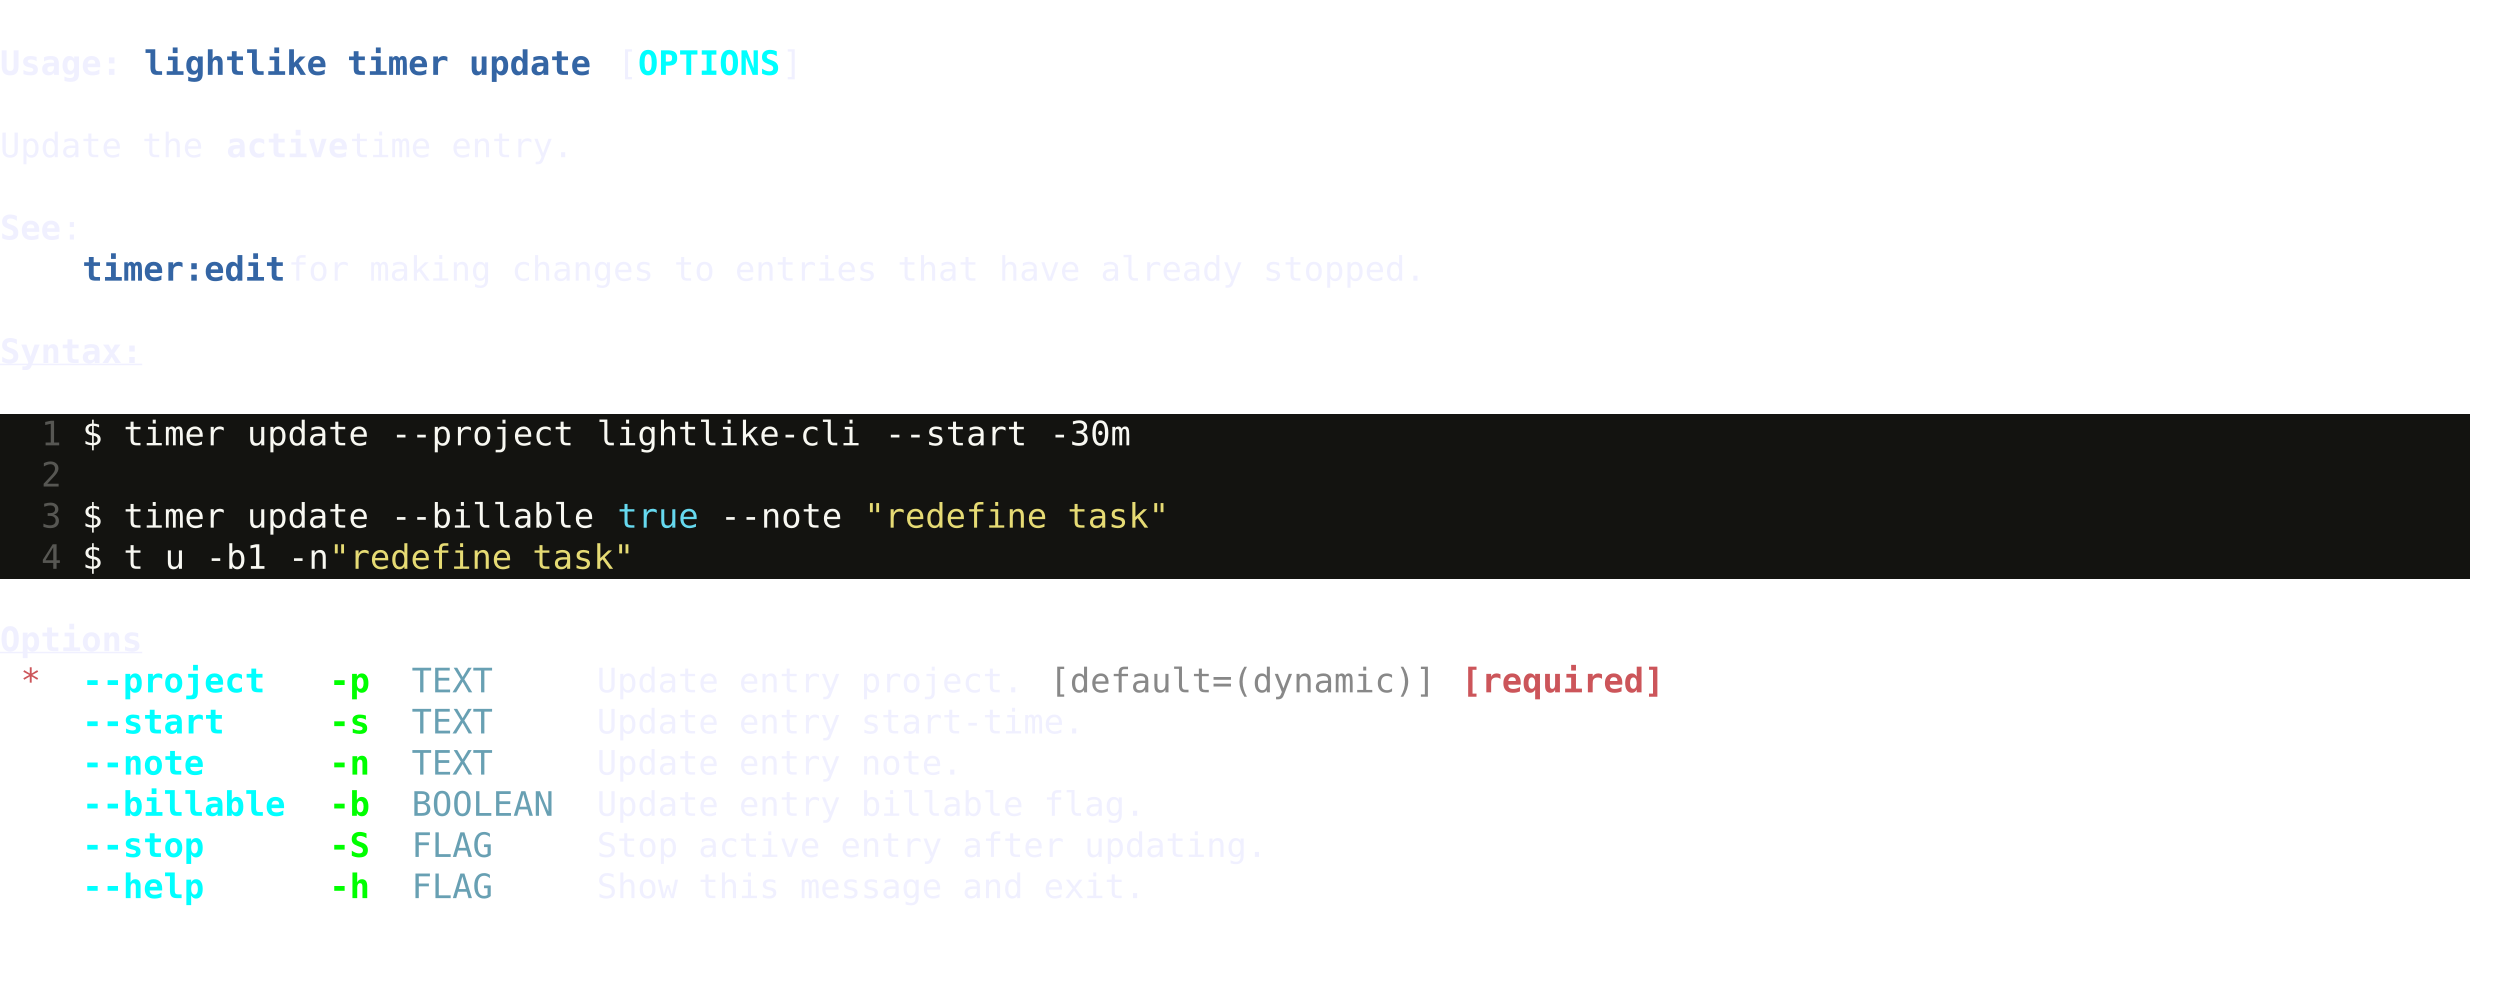
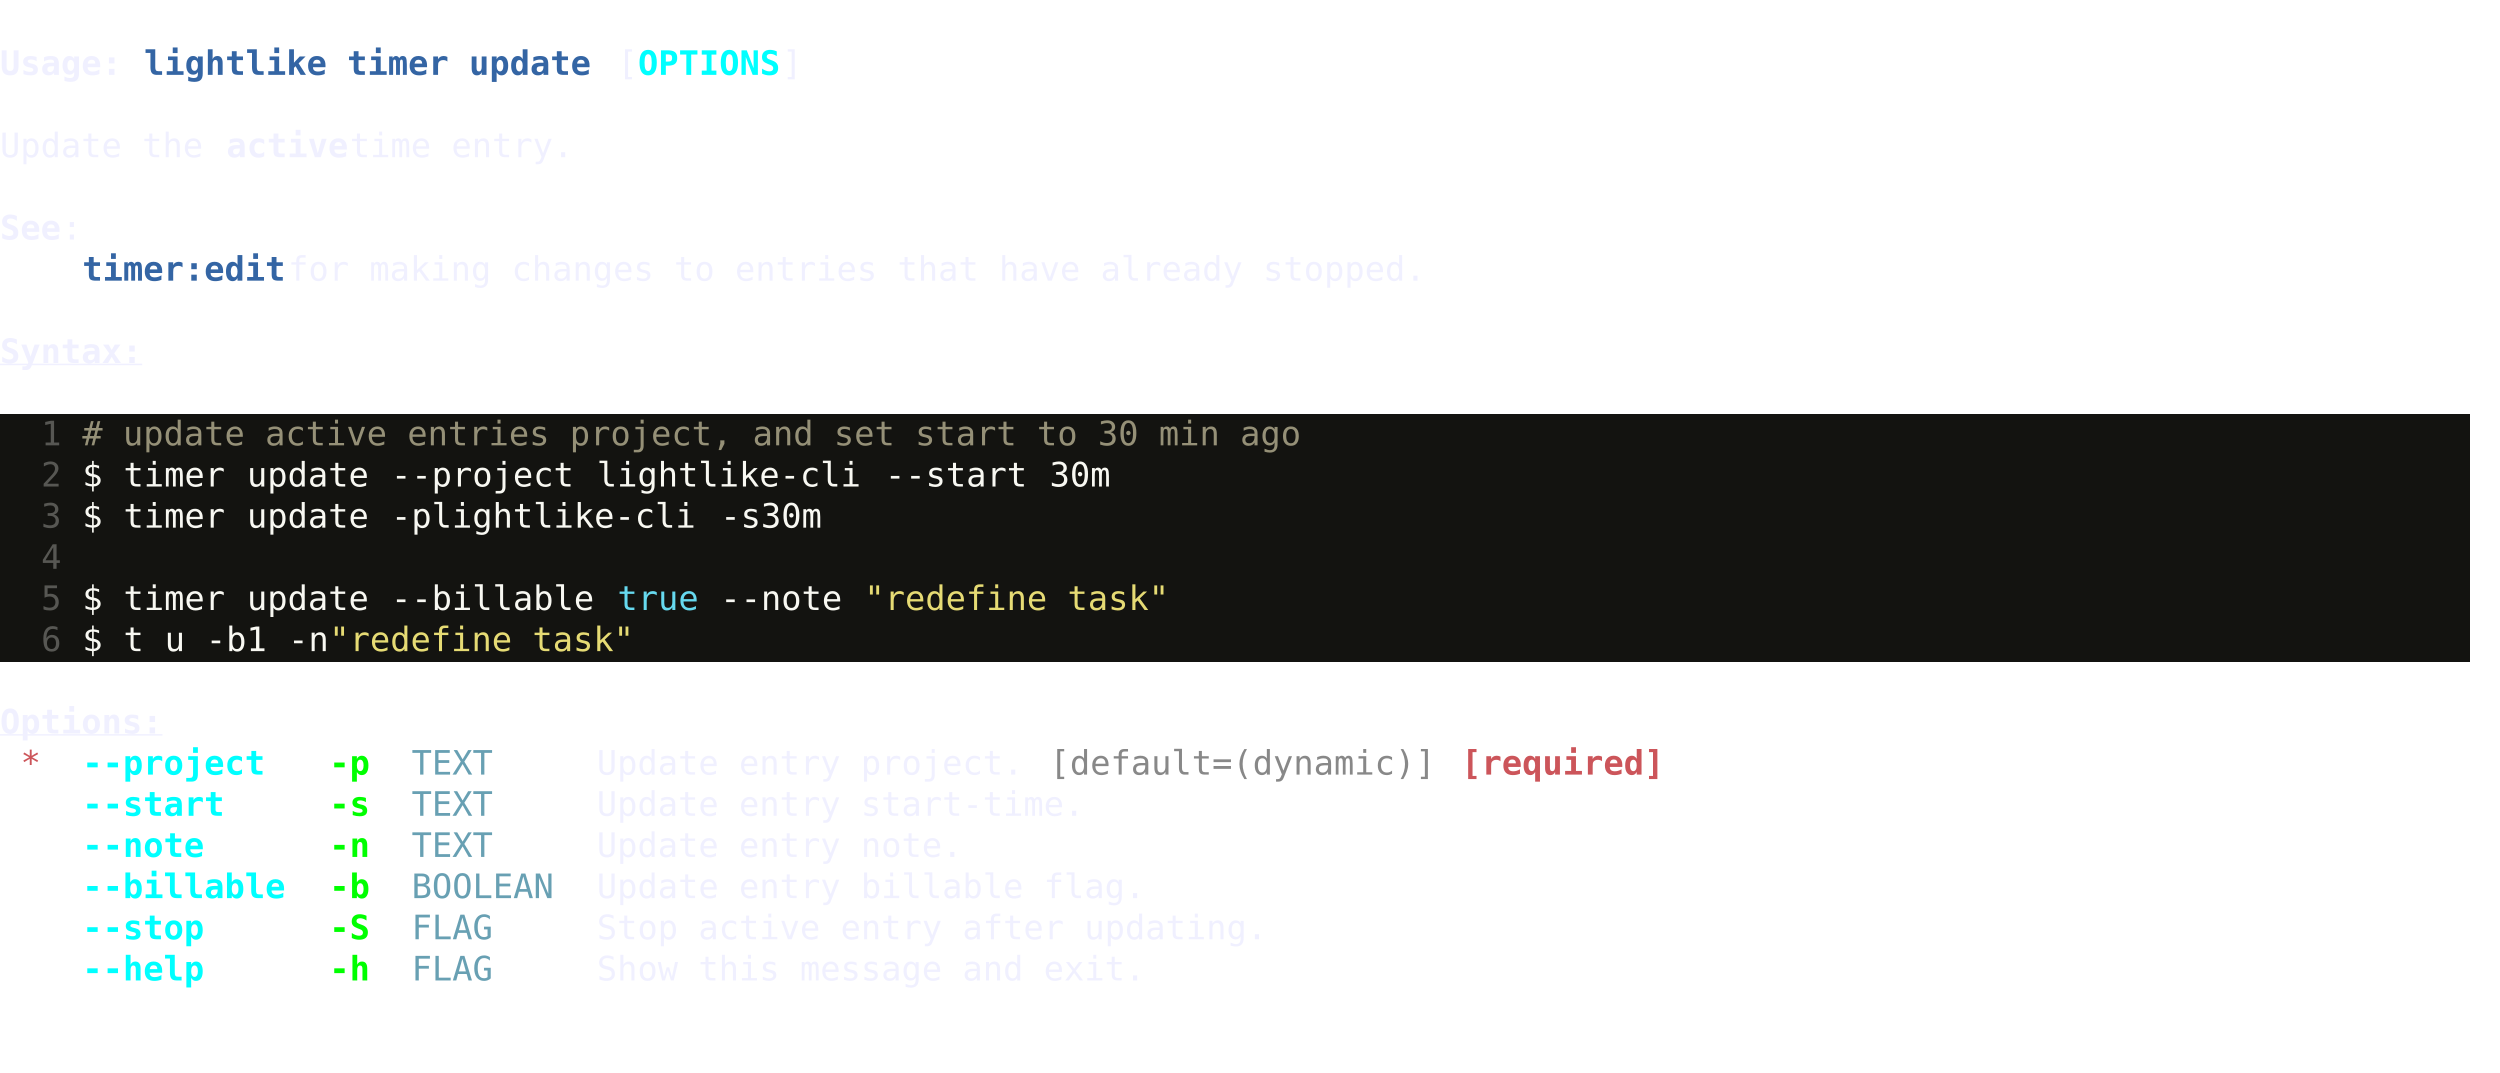
- <svg xmlns="http://www.w3.org/2000/svg" class="rich-terminal" viewBox="0 0 1482 586.8">
+ <svg xmlns="http://www.w3.org/2000/svg" class="rich-terminal" viewBox="0 0 1482 635.6">
  <style>

    @font-face {
        font-family: "Fira Code";
        src: local("FiraCode-Regular"),
                url("https://cdnjs.cloudflare.com/ajax/libs/firacode/6.2.0/woff2/FiraCode-Regular.woff2") format("woff2"),
                url("https://cdnjs.cloudflare.com/ajax/libs/firacode/6.2.0/woff/FiraCode-Regular.woff") format("woff");
        font-style: normal;
        font-weight: 400;
    }
    @font-face {
        font-family: "Fira Code";
        src: local("FiraCode-Bold"),
                url("https://cdnjs.cloudflare.com/ajax/libs/firacode/6.2.0/woff2/FiraCode-Bold.woff2") format("woff2"),
                url("https://cdnjs.cloudflare.com/ajax/libs/firacode/6.2.0/woff/FiraCode-Bold.woff") format("woff");
        font-style: bold;
        font-weight: 700;
    }

    .lightlike-cli-551879940-matrix {
        font-family: Fira Code, monospace;
        font-size: 20px;
-         line-height: 24.4px;
-         font-variant-east-asian: full-width;
    }

    .lightlike-cli-551879940-title {
        font-size: 18px;
        font-weight: bold;
-         font-family: arial;
    }

    .lightlike-cli-551879940-r1 { fill: #c5c8c6 }
.lightlike-cli-551879940-r2 { fill: #f0f0ff;font-weight: bold }
.lightlike-cli-551879940-r3 { fill: #f0f0ff }
.lightlike-cli-551879940-r4 { fill: #3465a4;font-weight: bold }
.lightlike-cli-551879940-r5 { fill: #00ffff;font-weight: bold }
.lightlike-cli-551879940-r6 { fill: #f0f0ff;font-weight: bold;text-decoration: underline; }
.lightlike-cli-551879940-r7 { fill: #e1e1db;font-weight: bold }
.lightlike-cli-551879940-r8 { fill: #575753 }
- .lightlike-cli-551879940-r9 { fill: #f8f8f2 }
- .lightlike-cli-551879940-r10 { fill: #66d9ef }
- .lightlike-cli-551879940-r11 { fill: #e6db74 }
- .lightlike-cli-551879940-r12 { fill: #cc555a }
- .lightlike-cli-551879940-r13 { fill: #00ff00;font-weight: bold }
- .lightlike-cli-551879940-r14 { fill: #68a0b3 }
- .lightlike-cli-551879940-r15 { fill: #888888 }
- .lightlike-cli-551879940-r16 { fill: #cc555a;font-weight: bold }
+ .lightlike-cli-551879940-r9 { fill: #959077 }
+ .lightlike-cli-551879940-r10 { fill: #f8f8f2 }
+ .lightlike-cli-551879940-r11 { fill: #66d9ef }
+ .lightlike-cli-551879940-r12 { fill: #e6db74 }
+ .lightlike-cli-551879940-r13 { fill: #cc555a }
+ .lightlike-cli-551879940-r14 { fill: #00ff00;font-weight: bold }
+ .lightlike-cli-551879940-r15 { fill: #68a0b3 }
+ .lightlike-cli-551879940-r16 { fill: #888888 }
+ .lightlike-cli-551879940-r17 { fill: #cc555a;font-weight: bold }
    </style>
  <defs>
    <clipPath id="lightlike-cli-551879940-clip-terminal">
-       <rect x="0" y="0" width="1463.0" height="535.8" />
+       <rect x="0" y="0" width="1463.0" height="584.6" />
    </clipPath>
    <clipPath id="lightlike-cli-551879940-line-0">
      <rect x="0" y="1.5" width="1464" height="24.65" />
    </clipPath>
    <clipPath id="lightlike-cli-551879940-line-1">
      <rect x="0" y="25.9" width="1464" height="24.65" />
    </clipPath>
    <clipPath id="lightlike-cli-551879940-line-2">
      <rect x="0" y="50.3" width="1464" height="24.65" />
    </clipPath>
    <clipPath id="lightlike-cli-551879940-line-3">
      <rect x="0" y="74.7" width="1464" height="24.65" />
    </clipPath>
    <clipPath id="lightlike-cli-551879940-line-4">
      <rect x="0" y="99.1" width="1464" height="24.65" />
    </clipPath>
    <clipPath id="lightlike-cli-551879940-line-5">
      <rect x="0" y="123.5" width="1464" height="24.65" />
    </clipPath>
    <clipPath id="lightlike-cli-551879940-line-6">
      <rect x="0" y="147.9" width="1464" height="24.65" />
    </clipPath>
    <clipPath id="lightlike-cli-551879940-line-7">
      <rect x="0" y="172.3" width="1464" height="24.65" />
    </clipPath>
    <clipPath id="lightlike-cli-551879940-line-8">
      <rect x="0" y="196.7" width="1464" height="24.65" />
    </clipPath>
    <clipPath id="lightlike-cli-551879940-line-9">
      <rect x="0" y="221.1" width="1464" height="24.65" />
    </clipPath>
    <clipPath id="lightlike-cli-551879940-line-10">
      <rect x="0" y="245.5" width="1464" height="24.65" />
    </clipPath>
    <clipPath id="lightlike-cli-551879940-line-11">
      <rect x="0" y="269.9" width="1464" height="24.65" />
    </clipPath>
    <clipPath id="lightlike-cli-551879940-line-12">
      <rect x="0" y="294.3" width="1464" height="24.65" />
    </clipPath>
    <clipPath id="lightlike-cli-551879940-line-13">
      <rect x="0" y="318.7" width="1464" height="24.65" />
    </clipPath>
    <clipPath id="lightlike-cli-551879940-line-14">
      <rect x="0" y="343.1" width="1464" height="24.65" />
    </clipPath>
    <clipPath id="lightlike-cli-551879940-line-15">
      <rect x="0" y="367.5" width="1464" height="24.65" />
    </clipPath>
    <clipPath id="lightlike-cli-551879940-line-16">
      <rect x="0" y="391.9" width="1464" height="24.65" />
    </clipPath>
    <clipPath id="lightlike-cli-551879940-line-17">
      <rect x="0" y="416.3" width="1464" height="24.65" />
    </clipPath>
    <clipPath id="lightlike-cli-551879940-line-18">
      <rect x="0" y="440.7" width="1464" height="24.65" />
    </clipPath>
    <clipPath id="lightlike-cli-551879940-line-19">
      <rect x="0" y="465.1" width="1464" height="24.65" />
    </clipPath>
    <clipPath id="lightlike-cli-551879940-line-20">
      <rect x="0" y="489.5" width="1464" height="24.65" />
+     </clipPath>
+     <clipPath id="lightlike-cli-551879940-line-21">
+       <rect x="0" y="513.9" width="1464" height="24.65" />
+     </clipPath>
+     <clipPath id="lightlike-cli-551879940-line-22">
+       <rect x="0" y="538.3" width="1464" height="24.65" />
    </clipPath>
  </defs>
  <rect fill="#131310" x="0" y="245.5" width="24.4" height="24.65" shape-rendering="crispEdges" />
  <rect fill="#131310" x="24.4" y="245.5" width="24.4" height="24.65" shape-rendering="crispEdges" />
-   <rect fill="#131310" x="48.8" y="245.5" width="24.4" height="24.65" shape-rendering="crispEdges" />
-   <rect fill="#131310" x="73.2" y="245.5" width="61" height="24.65" shape-rendering="crispEdges" />
-   <rect fill="#131310" x="134.2" y="245.5" width="12.2" height="24.65" shape-rendering="crispEdges" />
-   <rect fill="#131310" x="146.4" y="245.5" width="73.2" height="24.65" shape-rendering="crispEdges" />
-   <rect fill="#131310" x="219.6" y="245.5" width="12.2" height="24.65" shape-rendering="crispEdges" />
-   <rect fill="#131310" x="231.8" y="245.5" width="109.8" height="24.65" shape-rendering="crispEdges" />
-   <rect fill="#131310" x="341.6" y="245.5" width="12.2" height="24.65" shape-rendering="crispEdges" />
-   <rect fill="#131310" x="353.8" y="245.5" width="158.6" height="24.65" shape-rendering="crispEdges" />
-   <rect fill="#131310" x="512.4" y="245.5" width="12.2" height="24.65" shape-rendering="crispEdges" />
-   <rect fill="#131310" x="524.6" y="245.5" width="85.4" height="24.65" shape-rendering="crispEdges" />
-   <rect fill="#131310" x="610" y="245.5" width="12.2" height="24.65" shape-rendering="crispEdges" />
-   <rect fill="#131310" x="622.2" y="245.5" width="48.8" height="24.65" shape-rendering="crispEdges" />
-   <rect fill="#131310" x="671" y="245.5" width="793" height="24.65" shape-rendering="crispEdges" />
+   <rect fill="#131310" x="48.8" y="245.5" width="732" height="24.65" shape-rendering="crispEdges" />
+   <rect fill="#131310" x="780.8" y="245.5" width="683.2" height="24.65" shape-rendering="crispEdges" />
  <rect fill="#131310" x="0" y="269.9" width="24.4" height="24.65" shape-rendering="crispEdges" />
  <rect fill="#131310" x="24.4" y="269.9" width="24.4" height="24.65" shape-rendering="crispEdges" />
-   <rect fill="#131310" x="48.8" y="269.9" width="1415.2" height="24.65" shape-rendering="crispEdges" />
+   <rect fill="#131310" x="48.8" y="269.9" width="24.4" height="24.65" shape-rendering="crispEdges" />
+   <rect fill="#131310" x="73.2" y="269.9" width="61" height="24.65" shape-rendering="crispEdges" />
+   <rect fill="#131310" x="134.2" y="269.9" width="12.2" height="24.65" shape-rendering="crispEdges" />
+   <rect fill="#131310" x="146.4" y="269.9" width="73.2" height="24.65" shape-rendering="crispEdges" />
+   <rect fill="#131310" x="219.6" y="269.9" width="12.2" height="24.65" shape-rendering="crispEdges" />
+   <rect fill="#131310" x="231.8" y="269.9" width="109.8" height="24.65" shape-rendering="crispEdges" />
+   <rect fill="#131310" x="341.6" y="269.9" width="12.2" height="24.65" shape-rendering="crispEdges" />
+   <rect fill="#131310" x="353.8" y="269.9" width="158.6" height="24.65" shape-rendering="crispEdges" />
+   <rect fill="#131310" x="512.4" y="269.9" width="12.2" height="24.65" shape-rendering="crispEdges" />
+   <rect fill="#131310" x="524.6" y="269.9" width="85.4" height="24.65" shape-rendering="crispEdges" />
+   <rect fill="#131310" x="610" y="269.9" width="12.2" height="24.65" shape-rendering="crispEdges" />
+   <rect fill="#131310" x="622.2" y="269.9" width="36.6" height="24.65" shape-rendering="crispEdges" />
+   <rect fill="#131310" x="658.8" y="269.9" width="805.2" height="24.65" shape-rendering="crispEdges" />
  <rect fill="#131310" x="0" y="294.3" width="24.4" height="24.65" shape-rendering="crispEdges" />
  <rect fill="#131310" x="24.4" y="294.3" width="24.4" height="24.65" shape-rendering="crispEdges" />
  <rect fill="#131310" x="48.8" y="294.3" width="24.4" height="24.65" shape-rendering="crispEdges" />
  <rect fill="#131310" x="73.2" y="294.3" width="61" height="24.65" shape-rendering="crispEdges" />
  <rect fill="#131310" x="134.2" y="294.3" width="12.2" height="24.65" shape-rendering="crispEdges" />
  <rect fill="#131310" x="146.4" y="294.3" width="73.2" height="24.65" shape-rendering="crispEdges" />
  <rect fill="#131310" x="219.6" y="294.3" width="12.2" height="24.65" shape-rendering="crispEdges" />
-   <rect fill="#131310" x="231.8" y="294.3" width="122" height="24.65" shape-rendering="crispEdges" />
-   <rect fill="#131310" x="353.8" y="294.3" width="12.2" height="24.65" shape-rendering="crispEdges" />
-   <rect fill="#131310" x="366" y="294.3" width="48.8" height="24.65" shape-rendering="crispEdges" />
+   <rect fill="#131310" x="231.8" y="294.3" width="183" height="24.65" shape-rendering="crispEdges" />
  <rect fill="#131310" x="414.8" y="294.3" width="12.2" height="24.65" shape-rendering="crispEdges" />
-   <rect fill="#131310" x="427" y="294.3" width="73.2" height="24.65" shape-rendering="crispEdges" />
-   <rect fill="#131310" x="500.2" y="294.3" width="12.2" height="24.65" shape-rendering="crispEdges" />
-   <rect fill="#131310" x="512.4" y="294.3" width="183" height="24.65" shape-rendering="crispEdges" />
-   <rect fill="#131310" x="695.4" y="294.3" width="768.6" height="24.65" shape-rendering="crispEdges" />
+   <rect fill="#131310" x="427" y="294.3" width="61" height="24.65" shape-rendering="crispEdges" />
+   <rect fill="#131310" x="488" y="294.3" width="976" height="24.65" shape-rendering="crispEdges" />
  <rect fill="#131310" x="0" y="318.7" width="24.4" height="24.65" shape-rendering="crispEdges" />
  <rect fill="#131310" x="24.4" y="318.7" width="24.4" height="24.65" shape-rendering="crispEdges" />
-   <rect fill="#131310" x="48.8" y="318.7" width="24.4" height="24.65" shape-rendering="crispEdges" />
-   <rect fill="#131310" x="73.2" y="318.7" width="12.2" height="24.65" shape-rendering="crispEdges" />
-   <rect fill="#131310" x="85.4" y="318.7" width="12.2" height="24.65" shape-rendering="crispEdges" />
-   <rect fill="#131310" x="97.6" y="318.7" width="12.2" height="24.65" shape-rendering="crispEdges" />
-   <rect fill="#131310" x="109.8" y="318.7" width="12.2" height="24.65" shape-rendering="crispEdges" />
-   <rect fill="#131310" x="122" y="318.7" width="36.6" height="24.65" shape-rendering="crispEdges" />
-   <rect fill="#131310" x="158.6" y="318.7" width="12.2" height="24.65" shape-rendering="crispEdges" />
-   <rect fill="#131310" x="170.8" y="318.7" width="24.4" height="24.65" shape-rendering="crispEdges" />
-   <rect fill="#131310" x="195.2" y="318.7" width="183" height="24.65" shape-rendering="crispEdges" />
-   <rect fill="#131310" x="378.2" y="318.7" width="97.6" height="24.65" shape-rendering="crispEdges" />
-   <rect fill="#131310" x="475.8" y="318.7" width="988.2" height="24.65" shape-rendering="crispEdges" />
+   <rect fill="#131310" x="48.8" y="318.7" width="1415.2" height="24.65" shape-rendering="crispEdges" />
+   <rect fill="#131310" x="0" y="343.1" width="24.4" height="24.65" shape-rendering="crispEdges" />
+   <rect fill="#131310" x="24.4" y="343.1" width="24.4" height="24.65" shape-rendering="crispEdges" />
+   <rect fill="#131310" x="48.8" y="343.1" width="24.4" height="24.65" shape-rendering="crispEdges" />
+   <rect fill="#131310" x="73.2" y="343.1" width="61" height="24.65" shape-rendering="crispEdges" />
+   <rect fill="#131310" x="134.2" y="343.1" width="12.2" height="24.65" shape-rendering="crispEdges" />
+   <rect fill="#131310" x="146.4" y="343.1" width="73.2" height="24.65" shape-rendering="crispEdges" />
+   <rect fill="#131310" x="219.6" y="343.1" width="12.2" height="24.65" shape-rendering="crispEdges" />
+   <rect fill="#131310" x="231.8" y="343.1" width="122" height="24.65" shape-rendering="crispEdges" />
+   <rect fill="#131310" x="353.8" y="343.1" width="12.2" height="24.65" shape-rendering="crispEdges" />
+   <rect fill="#131310" x="366" y="343.1" width="48.8" height="24.65" shape-rendering="crispEdges" />
+   <rect fill="#131310" x="414.8" y="343.1" width="12.2" height="24.65" shape-rendering="crispEdges" />
+   <rect fill="#131310" x="427" y="343.1" width="73.2" height="24.65" shape-rendering="crispEdges" />
+   <rect fill="#131310" x="500.2" y="343.1" width="12.2" height="24.65" shape-rendering="crispEdges" />
+   <rect fill="#131310" x="512.4" y="343.1" width="183" height="24.65" shape-rendering="crispEdges" />
+   <rect fill="#131310" x="695.4" y="343.1" width="768.6" height="24.65" shape-rendering="crispEdges" />
+   <rect fill="#131310" x="0" y="367.5" width="24.4" height="24.65" shape-rendering="crispEdges" />
+   <rect fill="#131310" x="24.4" y="367.5" width="24.4" height="24.65" shape-rendering="crispEdges" />
+   <rect fill="#131310" x="48.8" y="367.5" width="24.4" height="24.65" shape-rendering="crispEdges" />
+   <rect fill="#131310" x="73.2" y="367.5" width="12.2" height="24.65" shape-rendering="crispEdges" />
+   <rect fill="#131310" x="85.4" y="367.5" width="12.2" height="24.65" shape-rendering="crispEdges" />
+   <rect fill="#131310" x="97.6" y="367.5" width="12.2" height="24.65" shape-rendering="crispEdges" />
+   <rect fill="#131310" x="109.8" y="367.5" width="12.2" height="24.65" shape-rendering="crispEdges" />
+   <rect fill="#131310" x="122" y="367.5" width="36.6" height="24.65" shape-rendering="crispEdges" />
+   <rect fill="#131310" x="158.6" y="367.5" width="12.2" height="24.65" shape-rendering="crispEdges" />
+   <rect fill="#131310" x="170.8" y="367.5" width="24.4" height="24.65" shape-rendering="crispEdges" />
+   <rect fill="#131310" x="195.2" y="367.5" width="183" height="24.65" shape-rendering="crispEdges" />
+   <rect fill="#131310" x="378.2" y="367.5" width="97.6" height="24.65" shape-rendering="crispEdges" />
+   <rect fill="#131310" x="475.8" y="367.5" width="988.2" height="24.65" shape-rendering="crispEdges" />
  <g class="lightlike-cli-551879940-matrix">
    <text class="lightlike-cli-551879940-r1" x="1464" y="20" textLength="12.2" clip-path="url(#lightlike-cli-551879940-line-0)">
</text>
    <text class="lightlike-cli-551879940-r2" x="0" y="44.4" textLength="73.2" clip-path="url(#lightlike-cli-551879940-line-1)">Usage:</text>
    <text class="lightlike-cli-551879940-r4" x="85.4" y="44.4" textLength="268.4" clip-path="url(#lightlike-cli-551879940-line-1)">lightlike timer update</text>
    <text class="lightlike-cli-551879940-r3" x="366" y="44.4" textLength="12.2" clip-path="url(#lightlike-cli-551879940-line-1)">[</text>
    <text class="lightlike-cli-551879940-r5" x="378.2" y="44.4" textLength="85.4" clip-path="url(#lightlike-cli-551879940-line-1)">OPTIONS</text>
    <text class="lightlike-cli-551879940-r3" x="463.6" y="44.4" textLength="12.2" clip-path="url(#lightlike-cli-551879940-line-1)">]</text>
    <text class="lightlike-cli-551879940-r1" x="1464" y="44.4" textLength="12.2" clip-path="url(#lightlike-cli-551879940-line-1)">
</text>
    <text class="lightlike-cli-551879940-r1" x="1464" y="68.8" textLength="12.2" clip-path="url(#lightlike-cli-551879940-line-2)">
</text>
    <text class="lightlike-cli-551879940-r3" x="0" y="93.2" textLength="134.2" clip-path="url(#lightlike-cli-551879940-line-3)">Update the </text>
    <text class="lightlike-cli-551879940-r2" x="134.2" y="93.2" textLength="73.2" clip-path="url(#lightlike-cli-551879940-line-3)">active</text>
    <text class="lightlike-cli-551879940-r3" x="207.4" y="93.2" textLength="146.4" clip-path="url(#lightlike-cli-551879940-line-3)"> time entry.</text>
    <text class="lightlike-cli-551879940-r1" x="1464" y="93.2" textLength="12.2" clip-path="url(#lightlike-cli-551879940-line-3)">
</text>
    <text class="lightlike-cli-551879940-r1" x="1464" y="117.6" textLength="12.2" clip-path="url(#lightlike-cli-551879940-line-4)">
</text>
    <text class="lightlike-cli-551879940-r2" x="0" y="142" textLength="36.6" clip-path="url(#lightlike-cli-551879940-line-5)">See</text>
    <text class="lightlike-cli-551879940-r3" x="36.6" y="142" textLength="12.2" clip-path="url(#lightlike-cli-551879940-line-5)">:</text>
    <text class="lightlike-cli-551879940-r1" x="1464" y="142" textLength="12.2" clip-path="url(#lightlike-cli-551879940-line-5)">
</text>
    <text class="lightlike-cli-551879940-r4" x="48.8" y="166.4" textLength="122" clip-path="url(#lightlike-cli-551879940-line-6)">timer:edit</text>
    <text class="lightlike-cli-551879940-r3" x="170.8" y="166.4" textLength="695.4" clip-path="url(#lightlike-cli-551879940-line-6)"> for making changes to entries that have already stopped.</text>
    <text class="lightlike-cli-551879940-r1" x="1464" y="166.4" textLength="12.2" clip-path="url(#lightlike-cli-551879940-line-6)">
</text>
    <text class="lightlike-cli-551879940-r1" x="1464" y="190.8" textLength="12.2" clip-path="url(#lightlike-cli-551879940-line-7)">
</text>
    <text class="lightlike-cli-551879940-r6" x="0" y="215.2" textLength="85.4" clip-path="url(#lightlike-cli-551879940-line-8)">Syntax:</text>
    <text class="lightlike-cli-551879940-r1" x="1464" y="215.2" textLength="12.2" clip-path="url(#lightlike-cli-551879940-line-8)">
</text>
    <text class="lightlike-cli-551879940-r1" x="1464" y="239.6" textLength="12.2" clip-path="url(#lightlike-cli-551879940-line-9)">
</text>
    <text class="lightlike-cli-551879940-r8" x="24.4" y="264" textLength="24.4" clip-path="url(#lightlike-cli-551879940-line-10)">1 </text>
-     <text class="lightlike-cli-551879940-r9" x="48.8" y="264" textLength="24.4" clip-path="url(#lightlike-cli-551879940-line-10)">$ </text>
-     <text class="lightlike-cli-551879940-r9" x="73.2" y="264" textLength="61" clip-path="url(#lightlike-cli-551879940-line-10)">timer</text>
-     <text class="lightlike-cli-551879940-r9" x="146.4" y="264" textLength="73.2" clip-path="url(#lightlike-cli-551879940-line-10)">update</text>
-     <text class="lightlike-cli-551879940-r9" x="231.8" y="264" textLength="109.8" clip-path="url(#lightlike-cli-551879940-line-10)">--project</text>
-     <text class="lightlike-cli-551879940-r9" x="353.8" y="264" textLength="158.6" clip-path="url(#lightlike-cli-551879940-line-10)">lightlike-cli</text>
-     <text class="lightlike-cli-551879940-r9" x="524.6" y="264" textLength="85.4" clip-path="url(#lightlike-cli-551879940-line-10)">--start</text>
-     <text class="lightlike-cli-551879940-r9" x="622.2" y="264" textLength="48.8" clip-path="url(#lightlike-cli-551879940-line-10)">-30m</text>
+     <text class="lightlike-cli-551879940-r9" x="48.8" y="264" textLength="732" clip-path="url(#lightlike-cli-551879940-line-10)"># update active entries project, and set start to 30 min ago</text>
    <text class="lightlike-cli-551879940-r1" x="1464" y="264" textLength="12.2" clip-path="url(#lightlike-cli-551879940-line-10)">
</text>
    <text class="lightlike-cli-551879940-r8" x="24.4" y="288.4" textLength="24.4" clip-path="url(#lightlike-cli-551879940-line-11)">2 </text>
+     <text class="lightlike-cli-551879940-r10" x="48.8" y="288.4" textLength="24.4" clip-path="url(#lightlike-cli-551879940-line-11)">$ </text>
+     <text class="lightlike-cli-551879940-r10" x="73.2" y="288.4" textLength="61" clip-path="url(#lightlike-cli-551879940-line-11)">timer</text>
+     <text class="lightlike-cli-551879940-r10" x="146.4" y="288.4" textLength="73.2" clip-path="url(#lightlike-cli-551879940-line-11)">update</text>
+     <text class="lightlike-cli-551879940-r10" x="231.8" y="288.4" textLength="109.8" clip-path="url(#lightlike-cli-551879940-line-11)">--project</text>
+     <text class="lightlike-cli-551879940-r10" x="353.8" y="288.4" textLength="158.6" clip-path="url(#lightlike-cli-551879940-line-11)">lightlike-cli</text>
+     <text class="lightlike-cli-551879940-r10" x="524.6" y="288.4" textLength="85.4" clip-path="url(#lightlike-cli-551879940-line-11)">--start</text>
+     <text class="lightlike-cli-551879940-r10" x="622.2" y="288.4" textLength="36.6" clip-path="url(#lightlike-cli-551879940-line-11)">30m</text>
    <text class="lightlike-cli-551879940-r1" x="1464" y="288.4" textLength="12.2" clip-path="url(#lightlike-cli-551879940-line-11)">
</text>
    <text class="lightlike-cli-551879940-r8" x="24.4" y="312.8" textLength="24.4" clip-path="url(#lightlike-cli-551879940-line-12)">3 </text>
-     <text class="lightlike-cli-551879940-r9" x="48.8" y="312.8" textLength="24.4" clip-path="url(#lightlike-cli-551879940-line-12)">$ </text>
-     <text class="lightlike-cli-551879940-r9" x="73.2" y="312.8" textLength="61" clip-path="url(#lightlike-cli-551879940-line-12)">timer</text>
-     <text class="lightlike-cli-551879940-r9" x="146.4" y="312.8" textLength="73.2" clip-path="url(#lightlike-cli-551879940-line-12)">update</text>
-     <text class="lightlike-cli-551879940-r9" x="231.8" y="312.8" textLength="122" clip-path="url(#lightlike-cli-551879940-line-12)">--billable</text>
-     <text class="lightlike-cli-551879940-r10" x="366" y="312.8" textLength="48.8" clip-path="url(#lightlike-cli-551879940-line-12)">true</text>
-     <text class="lightlike-cli-551879940-r9" x="427" y="312.8" textLength="73.2" clip-path="url(#lightlike-cli-551879940-line-12)">--note</text>
-     <text class="lightlike-cli-551879940-r11" x="512.4" y="312.8" textLength="183" clip-path="url(#lightlike-cli-551879940-line-12)">"redefine task"</text>
+     <text class="lightlike-cli-551879940-r10" x="48.8" y="312.8" textLength="24.4" clip-path="url(#lightlike-cli-551879940-line-12)">$ </text>
+     <text class="lightlike-cli-551879940-r10" x="73.2" y="312.8" textLength="61" clip-path="url(#lightlike-cli-551879940-line-12)">timer</text>
+     <text class="lightlike-cli-551879940-r10" x="146.4" y="312.8" textLength="73.2" clip-path="url(#lightlike-cli-551879940-line-12)">update</text>
+     <text class="lightlike-cli-551879940-r10" x="231.8" y="312.8" textLength="183" clip-path="url(#lightlike-cli-551879940-line-12)">-plightlike-cli</text>
+     <text class="lightlike-cli-551879940-r10" x="427" y="312.8" textLength="61" clip-path="url(#lightlike-cli-551879940-line-12)">-s30m</text>
    <text class="lightlike-cli-551879940-r1" x="1464" y="312.8" textLength="12.2" clip-path="url(#lightlike-cli-551879940-line-12)">
</text>
    <text class="lightlike-cli-551879940-r8" x="24.4" y="337.2" textLength="24.4" clip-path="url(#lightlike-cli-551879940-line-13)">4 </text>
-     <text class="lightlike-cli-551879940-r9" x="48.8" y="337.2" textLength="24.4" clip-path="url(#lightlike-cli-551879940-line-13)">$ </text>
-     <text class="lightlike-cli-551879940-r9" x="73.2" y="337.2" textLength="12.2" clip-path="url(#lightlike-cli-551879940-line-13)">t</text>
-     <text class="lightlike-cli-551879940-r9" x="97.6" y="337.2" textLength="12.2" clip-path="url(#lightlike-cli-551879940-line-13)">u</text>
-     <text class="lightlike-cli-551879940-r9" x="122" y="337.2" textLength="36.6" clip-path="url(#lightlike-cli-551879940-line-13)">-b1</text>
-     <text class="lightlike-cli-551879940-r9" x="170.8" y="337.2" textLength="24.4" clip-path="url(#lightlike-cli-551879940-line-13)">-n</text>
-     <text class="lightlike-cli-551879940-r11" x="195.2" y="337.2" textLength="183" clip-path="url(#lightlike-cli-551879940-line-13)">"redefine task"</text>
    <text class="lightlike-cli-551879940-r1" x="1464" y="337.2" textLength="12.2" clip-path="url(#lightlike-cli-551879940-line-13)">
</text>
+     <text class="lightlike-cli-551879940-r8" x="24.4" y="361.6" textLength="24.4" clip-path="url(#lightlike-cli-551879940-line-14)">5 </text>
+     <text class="lightlike-cli-551879940-r10" x="48.8" y="361.6" textLength="24.4" clip-path="url(#lightlike-cli-551879940-line-14)">$ </text>
+     <text class="lightlike-cli-551879940-r10" x="73.2" y="361.6" textLength="61" clip-path="url(#lightlike-cli-551879940-line-14)">timer</text>
+     <text class="lightlike-cli-551879940-r10" x="146.4" y="361.6" textLength="73.2" clip-path="url(#lightlike-cli-551879940-line-14)">update</text>
+     <text class="lightlike-cli-551879940-r10" x="231.8" y="361.6" textLength="122" clip-path="url(#lightlike-cli-551879940-line-14)">--billable</text>
+     <text class="lightlike-cli-551879940-r11" x="366" y="361.6" textLength="48.8" clip-path="url(#lightlike-cli-551879940-line-14)">true</text>
+     <text class="lightlike-cli-551879940-r10" x="427" y="361.6" textLength="73.2" clip-path="url(#lightlike-cli-551879940-line-14)">--note</text>
+     <text class="lightlike-cli-551879940-r12" x="512.4" y="361.6" textLength="183" clip-path="url(#lightlike-cli-551879940-line-14)">"redefine task"</text>
    <text class="lightlike-cli-551879940-r1" x="1464" y="361.6" textLength="12.2" clip-path="url(#lightlike-cli-551879940-line-14)">
</text>
-     <text class="lightlike-cli-551879940-r6" x="0" y="386" textLength="85.4" clip-path="url(#lightlike-cli-551879940-line-15)">Options</text>
+     <text class="lightlike-cli-551879940-r8" x="24.4" y="386" textLength="24.4" clip-path="url(#lightlike-cli-551879940-line-15)">6 </text>
+     <text class="lightlike-cli-551879940-r10" x="48.8" y="386" textLength="24.4" clip-path="url(#lightlike-cli-551879940-line-15)">$ </text>
+     <text class="lightlike-cli-551879940-r10" x="73.2" y="386" textLength="12.2" clip-path="url(#lightlike-cli-551879940-line-15)">t</text>
+     <text class="lightlike-cli-551879940-r10" x="97.6" y="386" textLength="12.2" clip-path="url(#lightlike-cli-551879940-line-15)">u</text>
+     <text class="lightlike-cli-551879940-r10" x="122" y="386" textLength="36.6" clip-path="url(#lightlike-cli-551879940-line-15)">-b1</text>
+     <text class="lightlike-cli-551879940-r10" x="170.8" y="386" textLength="24.4" clip-path="url(#lightlike-cli-551879940-line-15)">-n</text>
+     <text class="lightlike-cli-551879940-r12" x="195.2" y="386" textLength="183" clip-path="url(#lightlike-cli-551879940-line-15)">"redefine task"</text>
    <text class="lightlike-cli-551879940-r1" x="1464" y="386" textLength="12.2" clip-path="url(#lightlike-cli-551879940-line-15)">
</text>
-     <text class="lightlike-cli-551879940-r12" x="12.2" y="410.4" textLength="12.2" clip-path="url(#lightlike-cli-551879940-line-16)">*</text>
-     <text class="lightlike-cli-551879940-r5" x="48.8" y="410.4" textLength="109.8" clip-path="url(#lightlike-cli-551879940-line-16)">--project</text>
-     <text class="lightlike-cli-551879940-r13" x="195.2" y="410.4" textLength="24.4" clip-path="url(#lightlike-cli-551879940-line-16)">-p</text>
-     <text class="lightlike-cli-551879940-r14" x="244" y="410.4" textLength="85.4" clip-path="url(#lightlike-cli-551879940-line-16)">TEXT   </text>
-     <text class="lightlike-cli-551879940-r3" x="353.8" y="410.4" textLength="256.2" clip-path="url(#lightlike-cli-551879940-line-16)">Update entry project.</text>
-     <text class="lightlike-cli-551879940-r15" x="622.2" y="410.4" textLength="231.8" clip-path="url(#lightlike-cli-551879940-line-16)">[default=(dynamic)]</text>
-     <text class="lightlike-cli-551879940-r16" x="866.2" y="410.4" textLength="122" clip-path="url(#lightlike-cli-551879940-line-16)">[required]</text>
    <text class="lightlike-cli-551879940-r1" x="1464" y="410.4" textLength="12.2" clip-path="url(#lightlike-cli-551879940-line-16)">
</text>
-     <text class="lightlike-cli-551879940-r5" x="48.8" y="434.8" textLength="85.4" clip-path="url(#lightlike-cli-551879940-line-17)">--start</text>
-     <text class="lightlike-cli-551879940-r13" x="195.2" y="434.8" textLength="24.4" clip-path="url(#lightlike-cli-551879940-line-17)">-s</text>
-     <text class="lightlike-cli-551879940-r14" x="244" y="434.8" textLength="85.4" clip-path="url(#lightlike-cli-551879940-line-17)">TEXT   </text>
-     <text class="lightlike-cli-551879940-r3" x="353.8" y="434.8" textLength="292.8" clip-path="url(#lightlike-cli-551879940-line-17)">Update entry start-time.</text>
+     <text class="lightlike-cli-551879940-r6" x="0" y="434.8" textLength="97.6" clip-path="url(#lightlike-cli-551879940-line-17)">Options:</text>
    <text class="lightlike-cli-551879940-r1" x="1464" y="434.8" textLength="12.2" clip-path="url(#lightlike-cli-551879940-line-17)">
</text>
-     <text class="lightlike-cli-551879940-r5" x="48.8" y="459.2" textLength="73.2" clip-path="url(#lightlike-cli-551879940-line-18)">--note</text>
-     <text class="lightlike-cli-551879940-r13" x="195.2" y="459.2" textLength="24.4" clip-path="url(#lightlike-cli-551879940-line-18)">-n</text>
-     <text class="lightlike-cli-551879940-r14" x="244" y="459.2" textLength="85.4" clip-path="url(#lightlike-cli-551879940-line-18)">TEXT   </text>
-     <text class="lightlike-cli-551879940-r3" x="353.8" y="459.2" textLength="219.6" clip-path="url(#lightlike-cli-551879940-line-18)">Update entry note.</text>
+     <text class="lightlike-cli-551879940-r13" x="12.2" y="459.2" textLength="12.2" clip-path="url(#lightlike-cli-551879940-line-18)">*</text>
+     <text class="lightlike-cli-551879940-r5" x="48.8" y="459.2" textLength="109.8" clip-path="url(#lightlike-cli-551879940-line-18)">--project</text>
+     <text class="lightlike-cli-551879940-r14" x="195.2" y="459.2" textLength="24.4" clip-path="url(#lightlike-cli-551879940-line-18)">-p</text>
+     <text class="lightlike-cli-551879940-r15" x="244" y="459.2" textLength="85.4" clip-path="url(#lightlike-cli-551879940-line-18)">TEXT   </text>
+     <text class="lightlike-cli-551879940-r3" x="353.8" y="459.2" textLength="256.2" clip-path="url(#lightlike-cli-551879940-line-18)">Update entry project.</text>
+     <text class="lightlike-cli-551879940-r16" x="622.2" y="459.2" textLength="231.8" clip-path="url(#lightlike-cli-551879940-line-18)">[default=(dynamic)]</text>
+     <text class="lightlike-cli-551879940-r17" x="866.2" y="459.2" textLength="122" clip-path="url(#lightlike-cli-551879940-line-18)">[required]</text>
    <text class="lightlike-cli-551879940-r1" x="1464" y="459.2" textLength="12.2" clip-path="url(#lightlike-cli-551879940-line-18)">
</text>
-     <text class="lightlike-cli-551879940-r5" x="48.8" y="483.6" textLength="122" clip-path="url(#lightlike-cli-551879940-line-19)">--billable</text>
-     <text class="lightlike-cli-551879940-r13" x="195.2" y="483.6" textLength="24.4" clip-path="url(#lightlike-cli-551879940-line-19)">-b</text>
-     <text class="lightlike-cli-551879940-r14" x="244" y="483.6" textLength="85.4" clip-path="url(#lightlike-cli-551879940-line-19)">BOOLEAN</text>
-     <text class="lightlike-cli-551879940-r3" x="353.8" y="483.6" textLength="329.4" clip-path="url(#lightlike-cli-551879940-line-19)">Update entry billable flag.</text>
+     <text class="lightlike-cli-551879940-r5" x="48.8" y="483.6" textLength="85.4" clip-path="url(#lightlike-cli-551879940-line-19)">--start</text>
+     <text class="lightlike-cli-551879940-r14" x="195.2" y="483.6" textLength="24.4" clip-path="url(#lightlike-cli-551879940-line-19)">-s</text>
+     <text class="lightlike-cli-551879940-r15" x="244" y="483.6" textLength="85.4" clip-path="url(#lightlike-cli-551879940-line-19)">TEXT   </text>
+     <text class="lightlike-cli-551879940-r3" x="353.8" y="483.6" textLength="292.8" clip-path="url(#lightlike-cli-551879940-line-19)">Update entry start-time.</text>
    <text class="lightlike-cli-551879940-r1" x="1464" y="483.6" textLength="12.2" clip-path="url(#lightlike-cli-551879940-line-19)">
</text>
-     <text class="lightlike-cli-551879940-r5" x="48.8" y="508" textLength="73.2" clip-path="url(#lightlike-cli-551879940-line-20)">--stop</text>
-     <text class="lightlike-cli-551879940-r13" x="195.2" y="508" textLength="24.4" clip-path="url(#lightlike-cli-551879940-line-20)">-S</text>
-     <text class="lightlike-cli-551879940-r14" x="244" y="508" textLength="85.4" clip-path="url(#lightlike-cli-551879940-line-20)">FLAG   </text>
-     <text class="lightlike-cli-551879940-r3" x="353.8" y="508" textLength="402.6" clip-path="url(#lightlike-cli-551879940-line-20)">Stop active entry after updating.</text>
+     <text class="lightlike-cli-551879940-r5" x="48.8" y="508" textLength="73.2" clip-path="url(#lightlike-cli-551879940-line-20)">--note</text>
+     <text class="lightlike-cli-551879940-r14" x="195.2" y="508" textLength="24.4" clip-path="url(#lightlike-cli-551879940-line-20)">-n</text>
+     <text class="lightlike-cli-551879940-r15" x="244" y="508" textLength="85.4" clip-path="url(#lightlike-cli-551879940-line-20)">TEXT   </text>
+     <text class="lightlike-cli-551879940-r3" x="353.8" y="508" textLength="219.6" clip-path="url(#lightlike-cli-551879940-line-20)">Update entry note.</text>
    <text class="lightlike-cli-551879940-r1" x="1464" y="508" textLength="12.2" clip-path="url(#lightlike-cli-551879940-line-20)">
</text>
-     <text class="lightlike-cli-551879940-r5" x="48.8" y="532.4" textLength="73.2" clip-path="url(#lightlike-cli-551879940-line-21)">--help</text>
-     <text class="lightlike-cli-551879940-r13" x="195.2" y="532.4" textLength="24.4" clip-path="url(#lightlike-cli-551879940-line-21)">-h</text>
-     <text class="lightlike-cli-551879940-r14" x="244" y="532.4" textLength="85.4" clip-path="url(#lightlike-cli-551879940-line-21)">FLAG   </text>
-     <text class="lightlike-cli-551879940-r3" x="353.8" y="532.4" textLength="329.4" clip-path="url(#lightlike-cli-551879940-line-21)">Show this message and exit.</text>
+     <text class="lightlike-cli-551879940-r5" x="48.8" y="532.4" textLength="122" clip-path="url(#lightlike-cli-551879940-line-21)">--billable</text>
+     <text class="lightlike-cli-551879940-r14" x="195.2" y="532.4" textLength="24.4" clip-path="url(#lightlike-cli-551879940-line-21)">-b</text>
+     <text class="lightlike-cli-551879940-r15" x="244" y="532.4" textLength="85.4" clip-path="url(#lightlike-cli-551879940-line-21)">BOOLEAN</text>
+     <text class="lightlike-cli-551879940-r3" x="353.8" y="532.4" textLength="329.4" clip-path="url(#lightlike-cli-551879940-line-21)">Update entry billable flag.</text>
    <text class="lightlike-cli-551879940-r1" x="1464" y="532.4" textLength="12.2" clip-path="url(#lightlike-cli-551879940-line-21)">
+ </text>
+     <text class="lightlike-cli-551879940-r5" x="48.8" y="556.8" textLength="73.2" clip-path="url(#lightlike-cli-551879940-line-22)">--stop</text>
+     <text class="lightlike-cli-551879940-r14" x="195.2" y="556.8" textLength="24.4" clip-path="url(#lightlike-cli-551879940-line-22)">-S</text>
+     <text class="lightlike-cli-551879940-r15" x="244" y="556.8" textLength="85.4" clip-path="url(#lightlike-cli-551879940-line-22)">FLAG   </text>
+     <text class="lightlike-cli-551879940-r3" x="353.8" y="556.8" textLength="402.6" clip-path="url(#lightlike-cli-551879940-line-22)">Stop active entry after updating.</text>
+     <text class="lightlike-cli-551879940-r1" x="1464" y="556.8" textLength="12.2" clip-path="url(#lightlike-cli-551879940-line-22)">
+ </text>
+     <text class="lightlike-cli-551879940-r5" x="48.8" y="581.2" textLength="73.2" clip-path="url(#lightlike-cli-551879940-line-23)">--help</text>
+     <text class="lightlike-cli-551879940-r14" x="195.2" y="581.2" textLength="24.4" clip-path="url(#lightlike-cli-551879940-line-23)">-h</text>
+     <text class="lightlike-cli-551879940-r15" x="244" y="581.2" textLength="85.4" clip-path="url(#lightlike-cli-551879940-line-23)">FLAG   </text>
+     <text class="lightlike-cli-551879940-r3" x="353.8" y="581.2" textLength="329.4" clip-path="url(#lightlike-cli-551879940-line-23)">Show this message and exit.</text>
+     <text class="lightlike-cli-551879940-r1" x="1464" y="581.2" textLength="12.2" clip-path="url(#lightlike-cli-551879940-line-23)">
</text>
  </g>
</svg>
